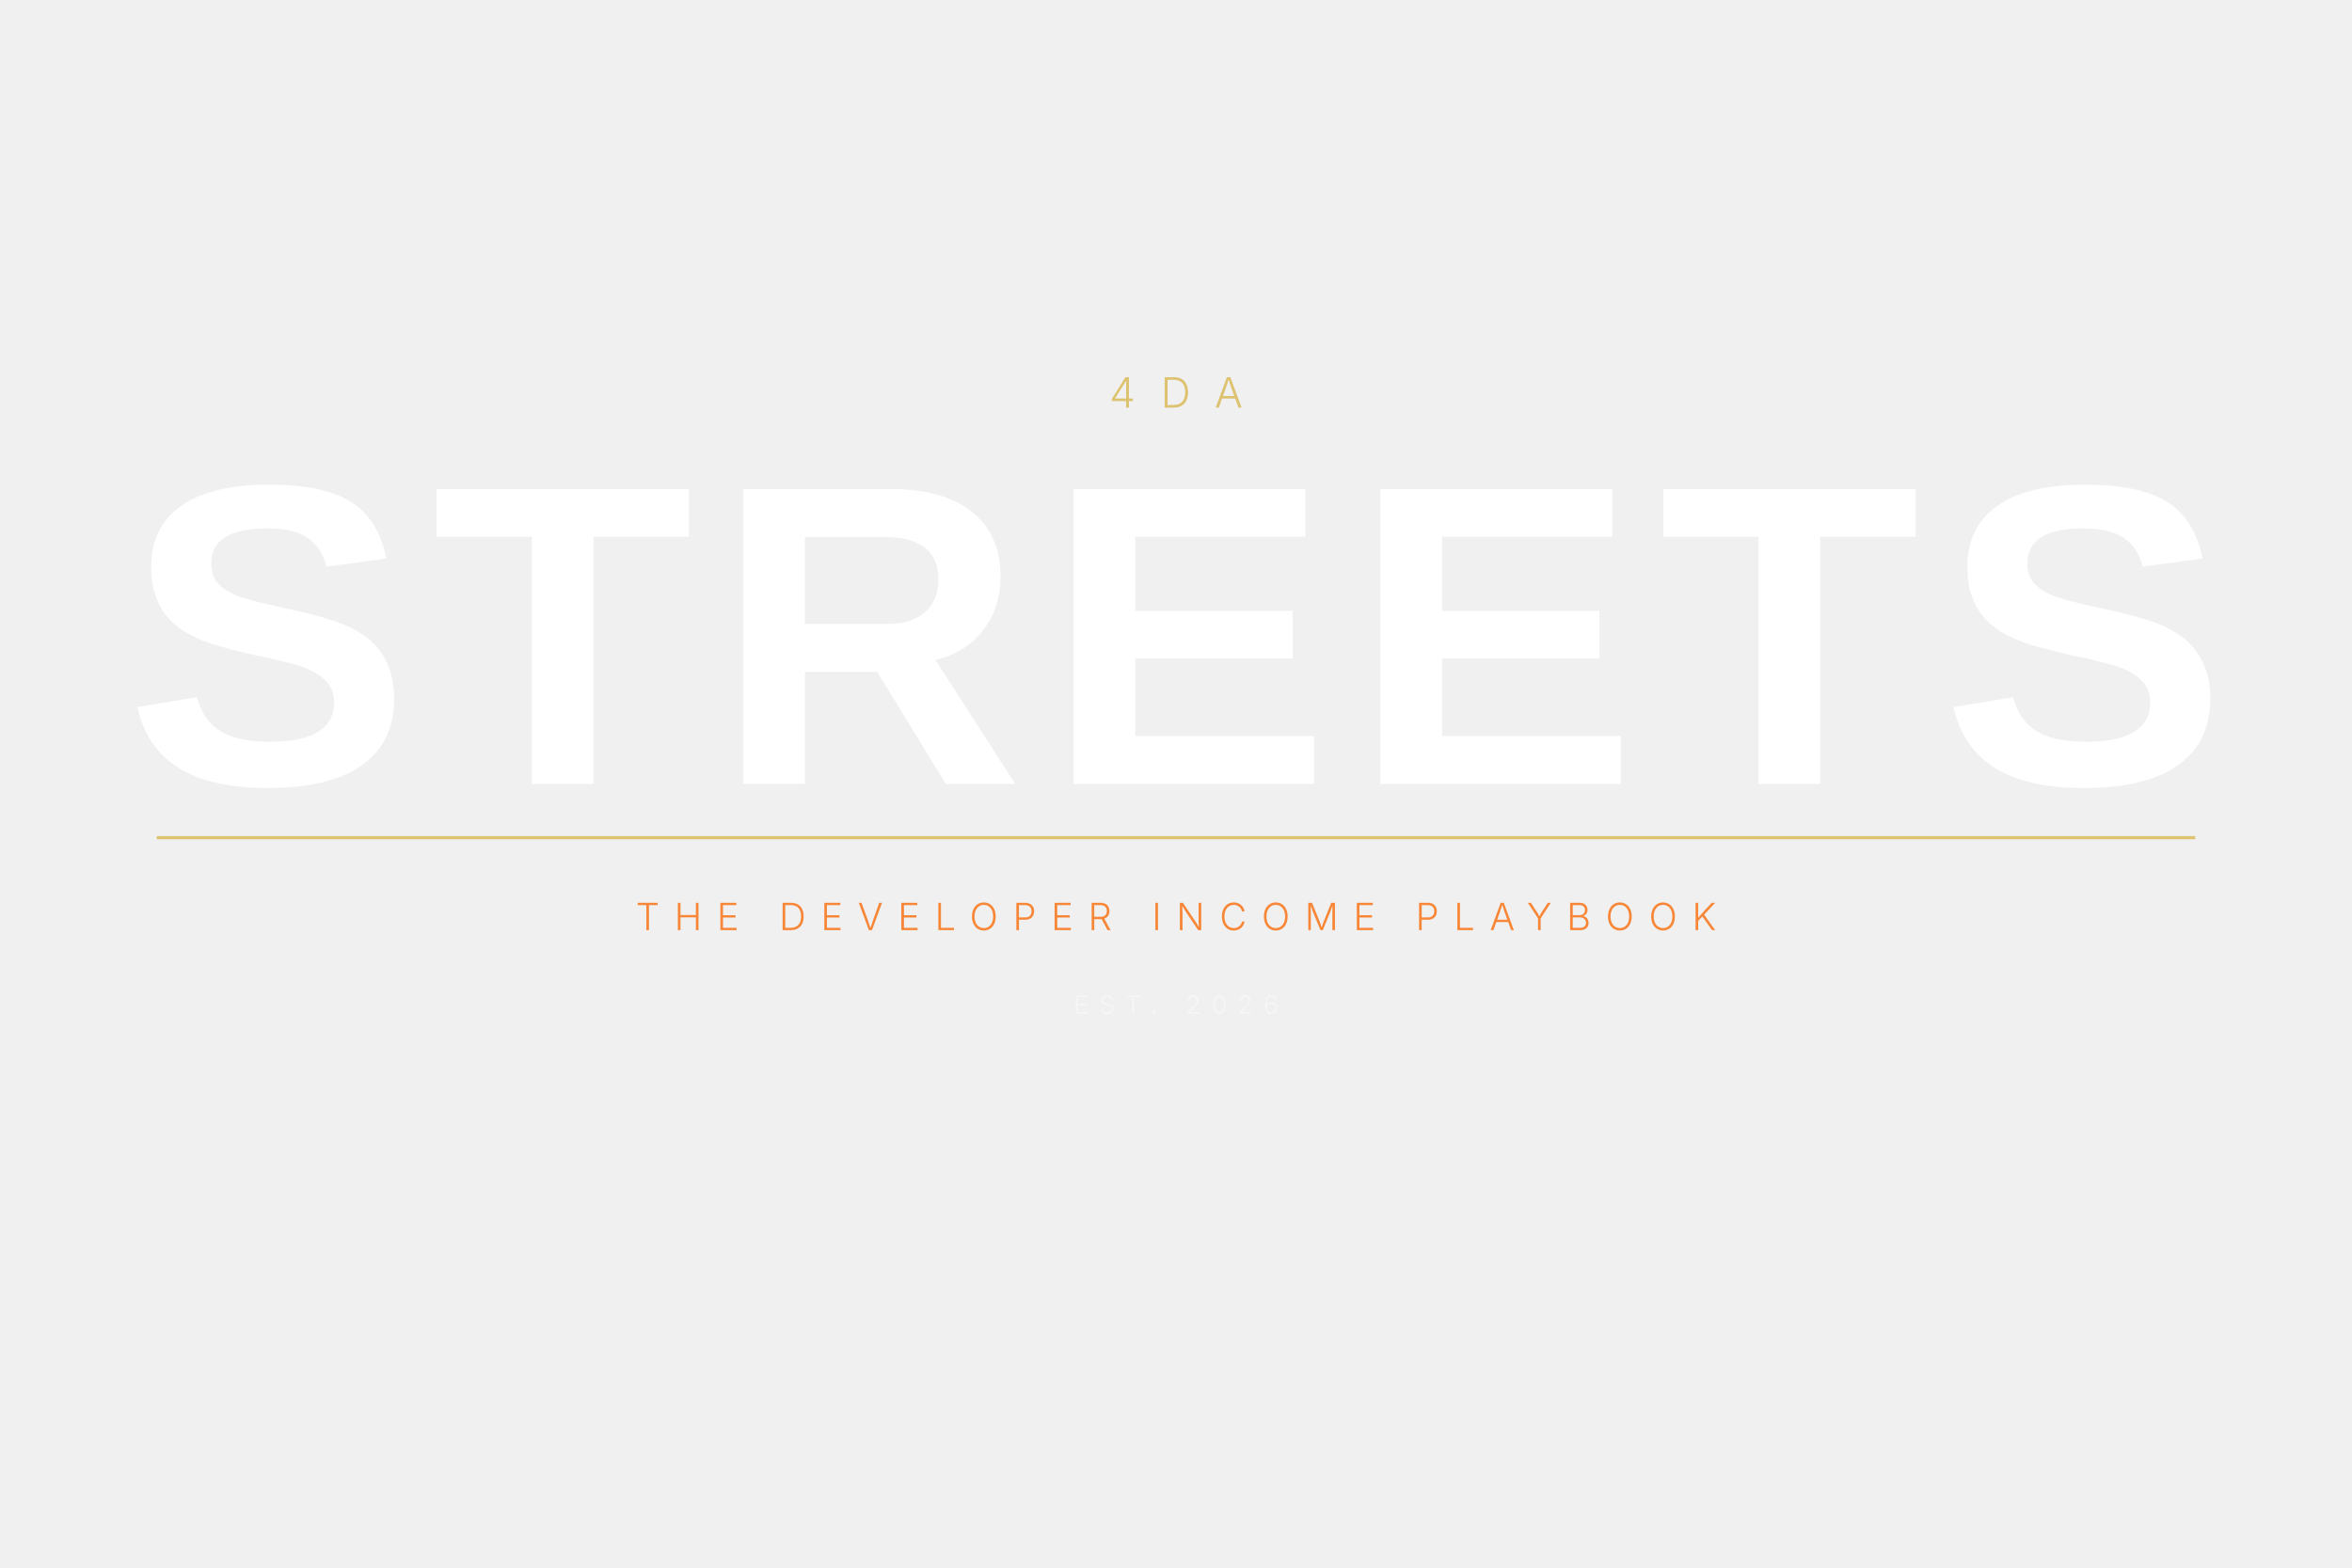
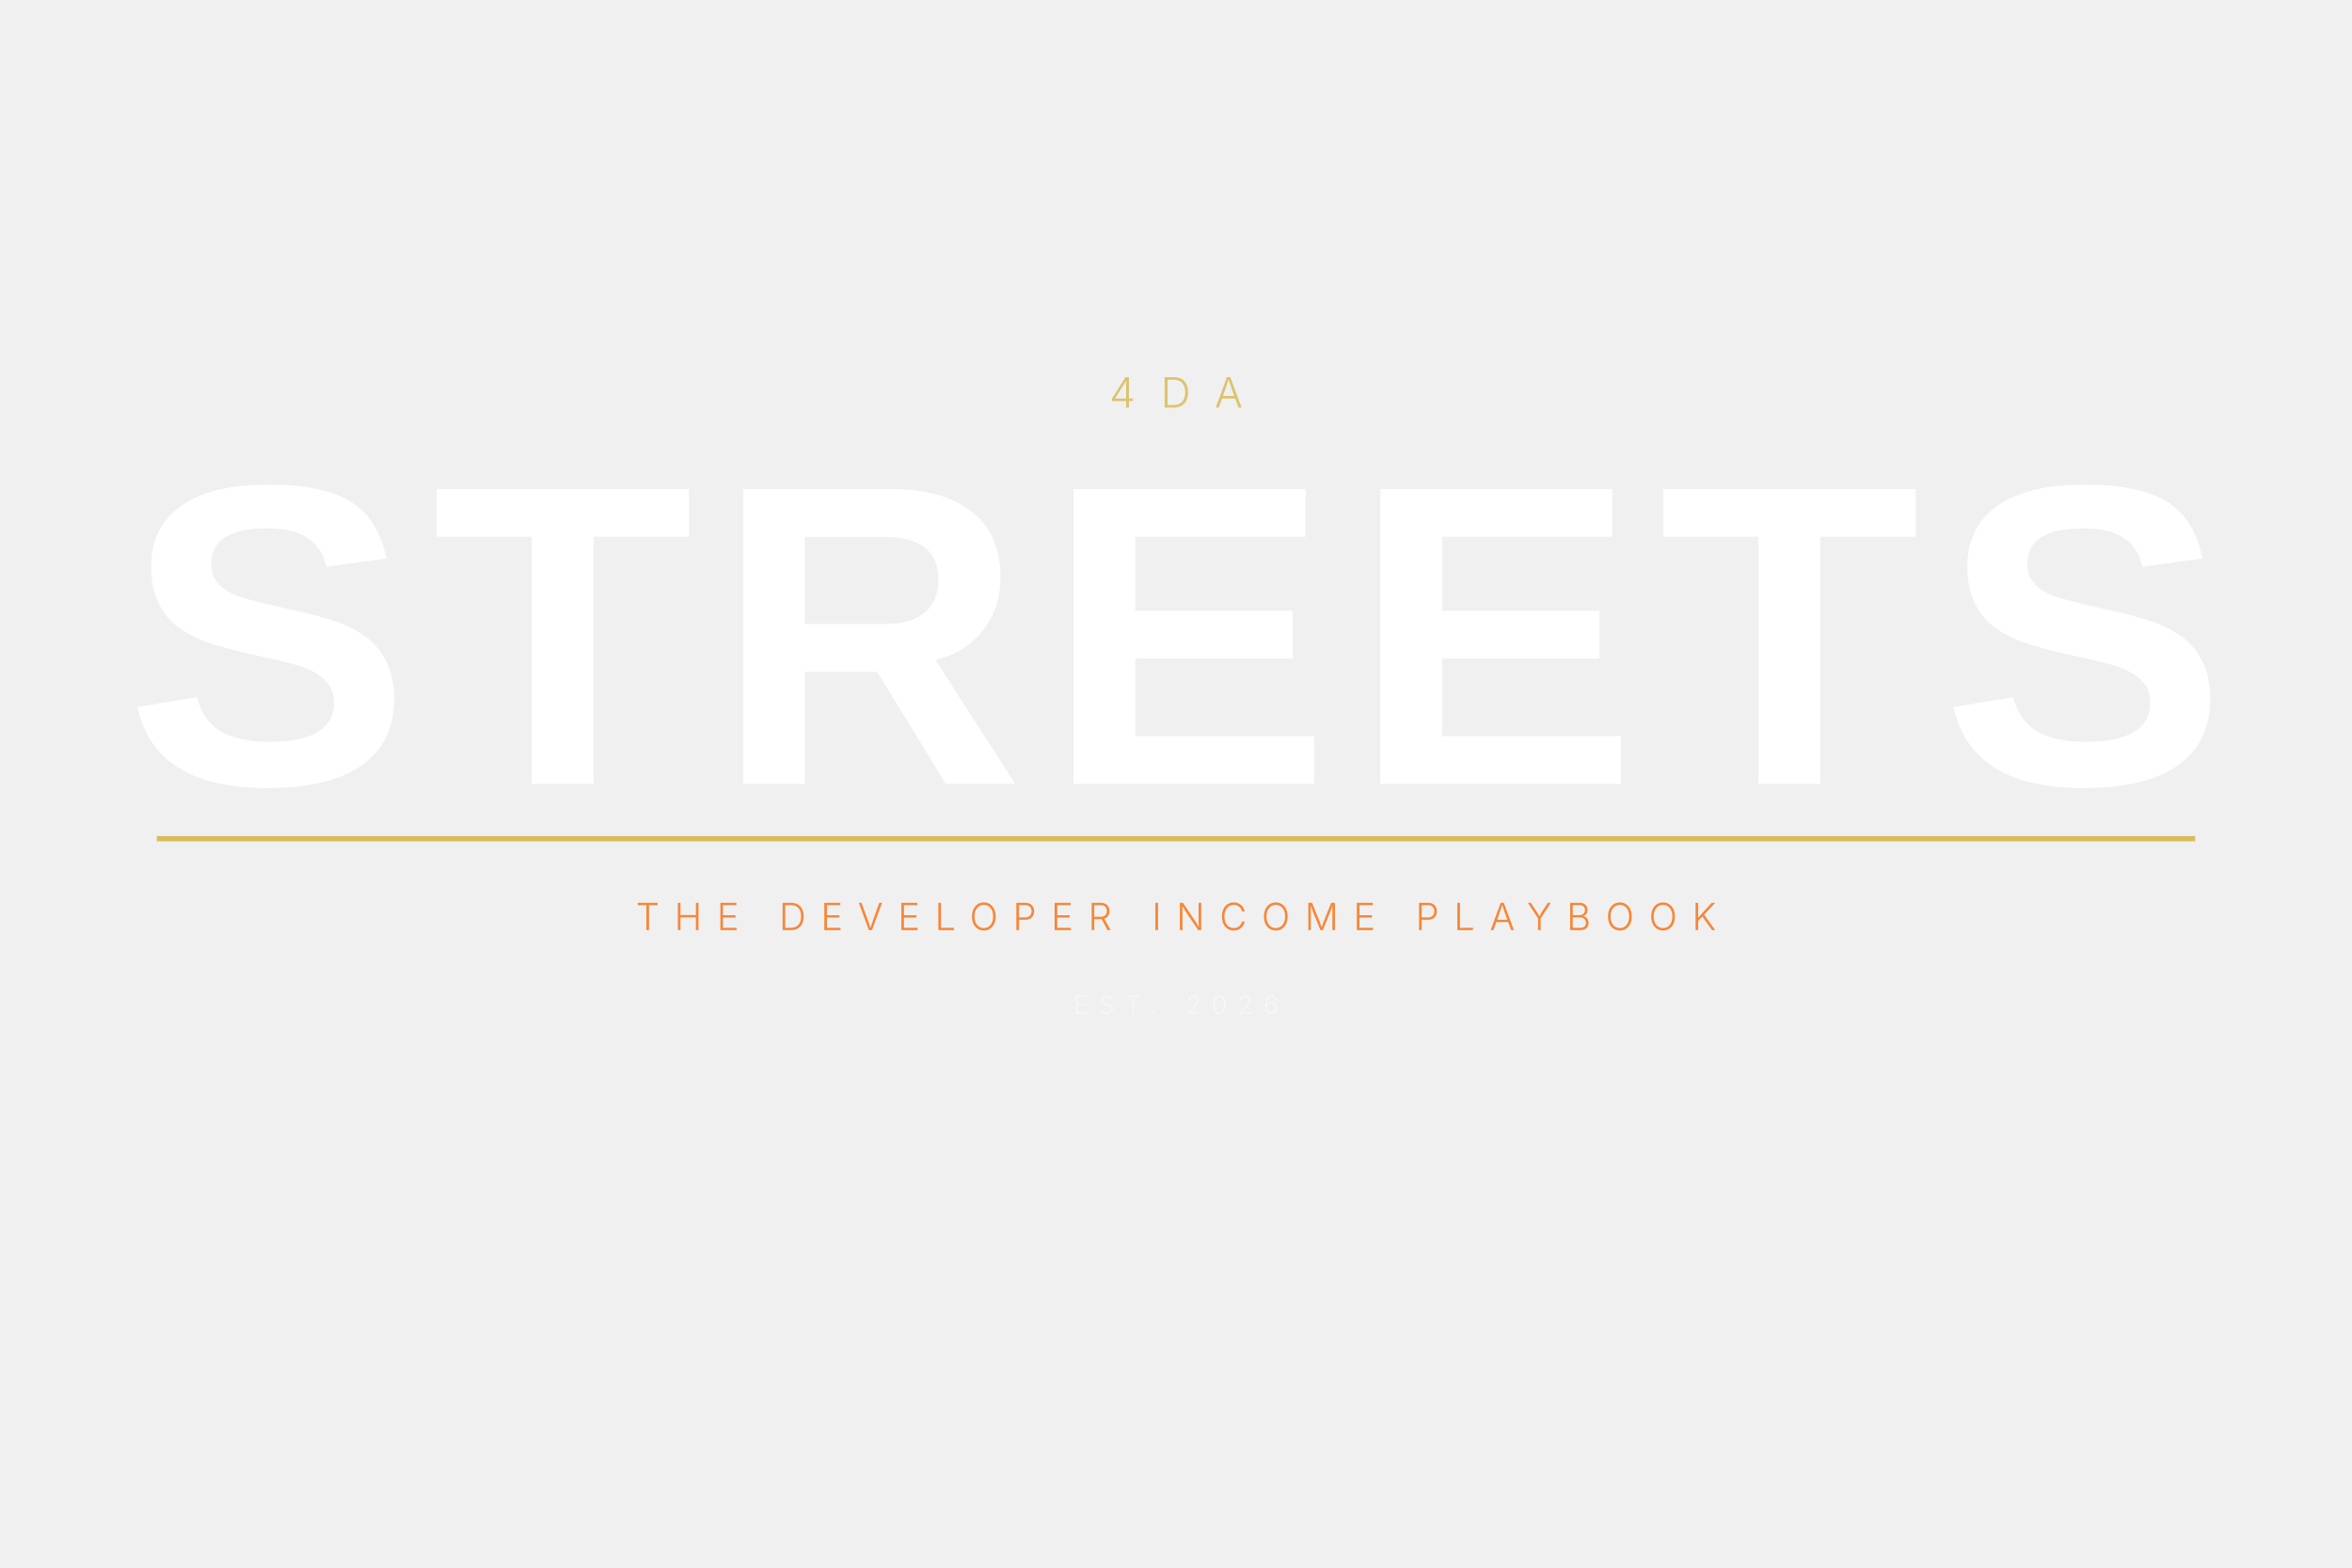
<svg xmlns="http://www.w3.org/2000/svg" viewBox="0 0 4500 3000" width="4500" height="3000">
  <text x="2250" y="780" text-anchor="middle" font-family="'Inter', 'Helvetica Neue', Arial, sans-serif" font-size="80" font-weight="300" letter-spacing="48" fill="#D4AF37" opacity="0.7">4DA</text>
  <text x="2250" y="1500" text-anchor="middle" font-family="'Arial Black', 'Helvetica Neue', Arial, sans-serif" font-size="820" font-weight="900" letter-spacing="40" fill="#FFFFFF">STREETS</text>
-   <rect x="300" y="1600" width="3900" height="6" fill="#D4AF37" opacity="0.7" />
+   <rect x="300" y="1600" width="3900" height="10" fill="#D4AF37" opacity="0.8" />
  <text x="2250" y="1780" text-anchor="middle" font-family="'Inter', 'Helvetica Neue', Arial, sans-serif" font-size="72" font-weight="300" letter-spacing="28" fill="#F97316" opacity="0.85">THE DEVELOPER INCOME PLAYBOOK</text>
  <text x="2250" y="1940" text-anchor="middle" font-family="'Inter', 'Helvetica Neue', Arial, sans-serif" font-size="48" font-weight="300" letter-spacing="20" fill="#FFFFFF" opacity="0.4">EST. 2026</text>
</svg>
